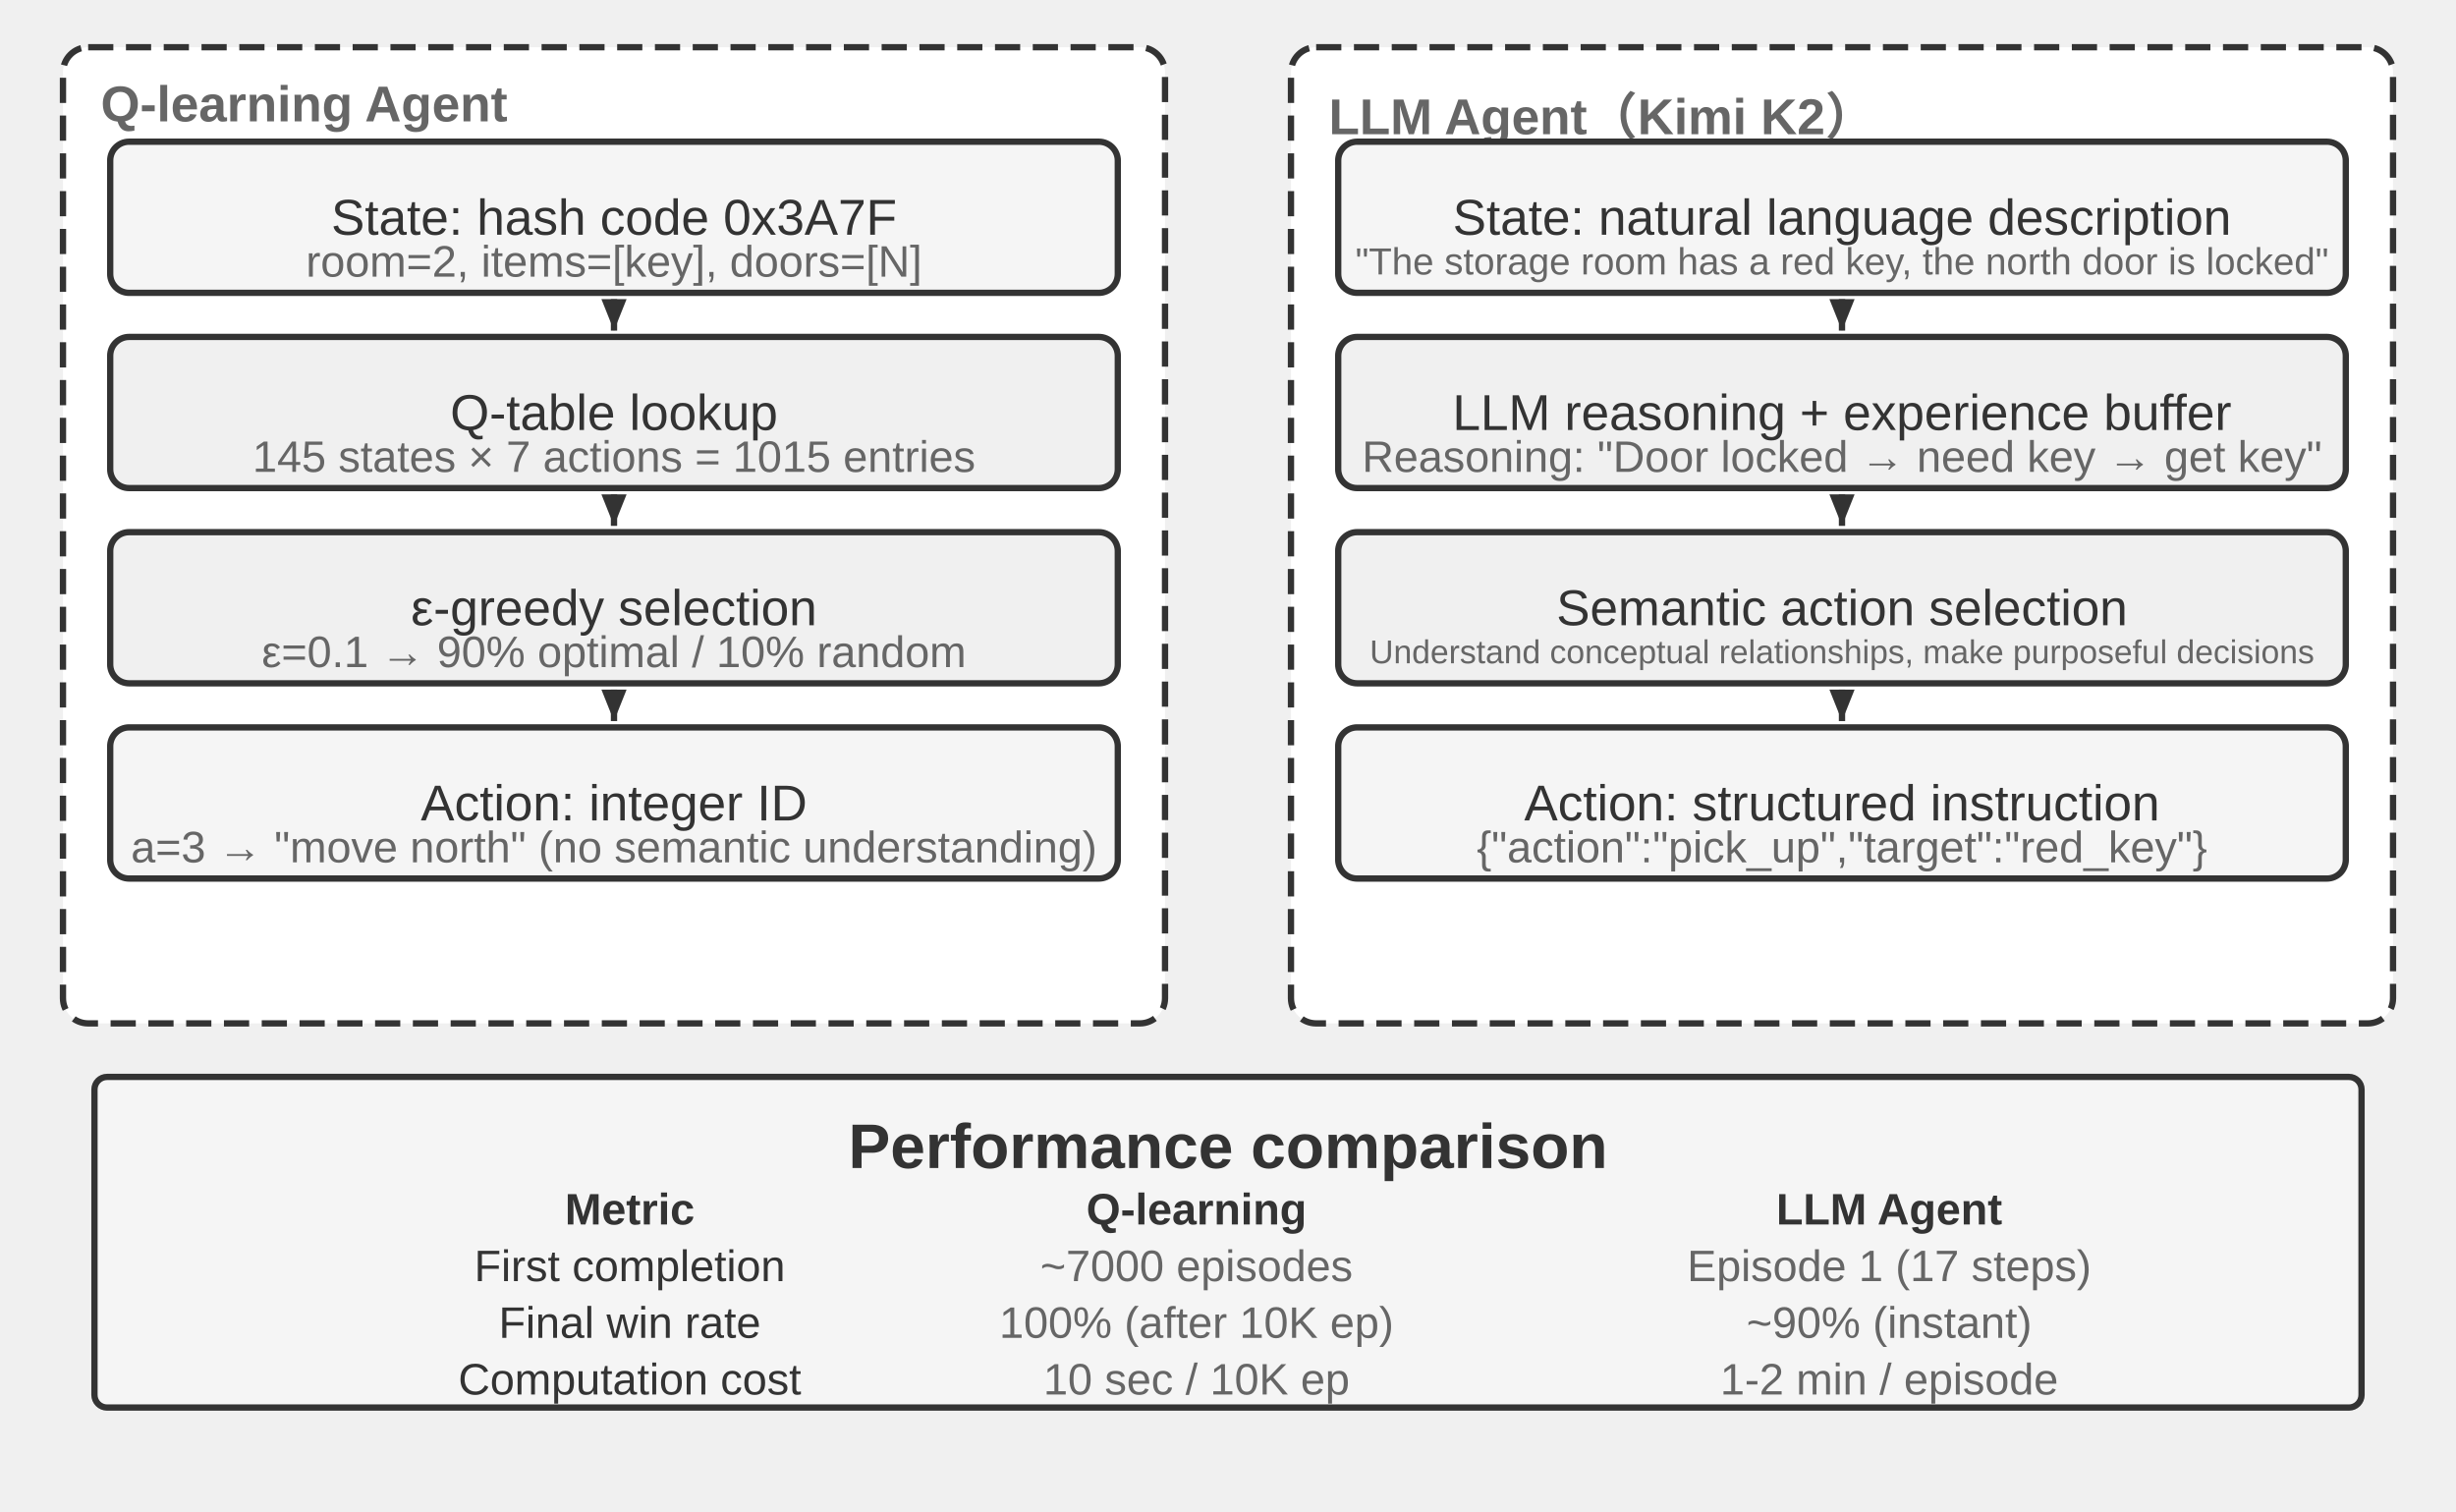
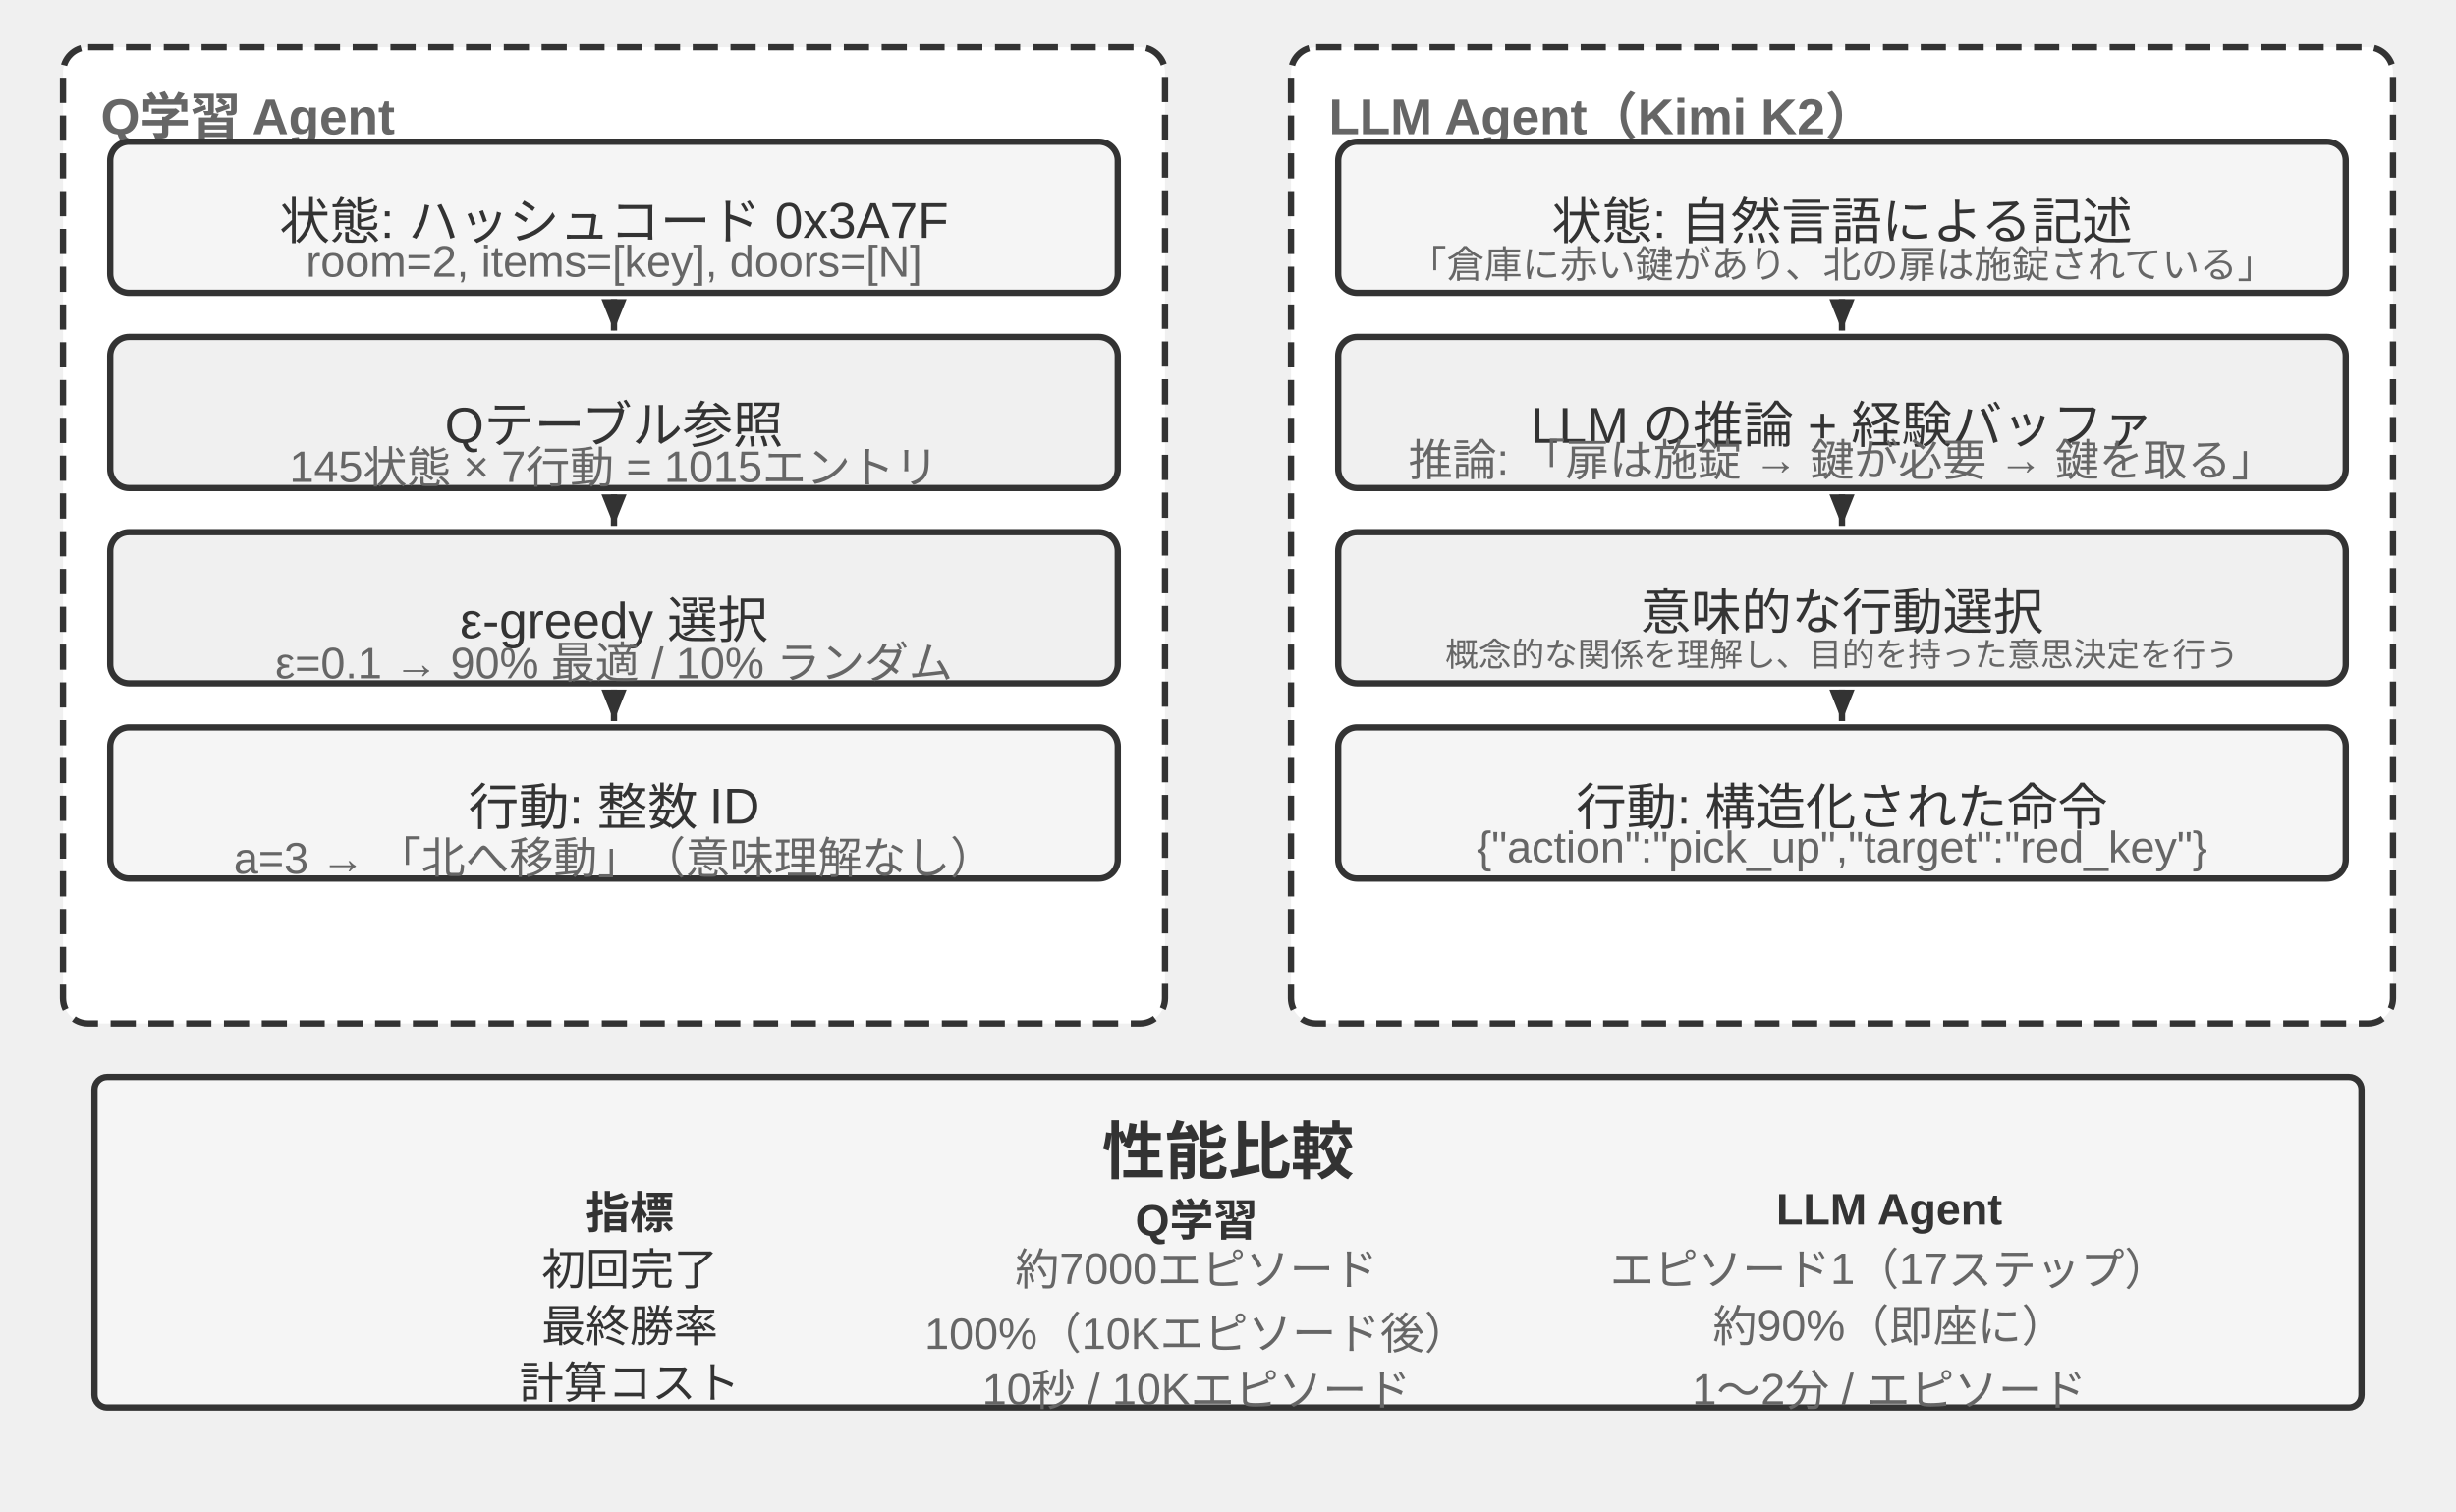
<svg xmlns="http://www.w3.org/2000/svg" viewBox="0 40 780 480" width="780" height="480" style="background:#ffffff">
  <defs>
    <marker id="ah" markerWidth="5" markerHeight="4" refX="5" refY="2" orient="auto">
      <polygon points="0 0, 5 2, 0 4" fill="#333333" />
    </marker>
    <marker id="ah-light" markerWidth="5" markerHeight="4" refX="5" refY="2" orient="auto">
      <polygon points="0 0, 5 2, 0 4" fill="#999999" />
    </marker>
  </defs>
  <rect x="20" y="55" width="350" height="310" rx="8" fill="#ffffff" stroke="#333333" stroke-width="2" stroke-dasharray="8,4" />
-   <text x="32" y="73" font-family="Arial, 'Helvetica Neue', Helvetica, 'PingFang SC', 'Microsoft YaHei', sans-serif" font-size="16" fill="#666666" text-anchor="start" dominant-baseline="central" font-weight="bold">Q-learning Agent</text>
+   <text x="32" y="73" font-family="Arial, 'Helvetica Neue', Helvetica, 'PingFang SC', 'Microsoft YaHei', sans-serif" font-size="16" fill="#666666" text-anchor="start" dominant-baseline="central" font-weight="bold">Q学習 Agent</text>
  <rect x="410" y="55" width="350" height="310" rx="8" fill="#ffffff" stroke="#333333" stroke-width="2" stroke-dasharray="8,4" />
  <text x="422" y="73" font-family="Arial, 'Helvetica Neue', Helvetica, 'PingFang SC', 'Microsoft YaHei', sans-serif" font-size="16" fill="#666666" text-anchor="start" dominant-baseline="central" font-weight="bold">LLM Agent（Kimi K2）</text>
  <rect x="35" y="85" width="320" height="48" rx="6" fill="#f5f5f5" stroke="#333333" stroke-width="2" />
-   <text x="195.0" y="109.0" font-family="Arial, 'Helvetica Neue', Helvetica, 'PingFang SC', 'Microsoft YaHei', sans-serif" font-size="16" fill="#333333" text-anchor="middle" dominant-baseline="central" font-weight="normal">State: hash code 0x3A7F</text>
+   <text x="195.0" y="109.0" font-family="Arial, 'Helvetica Neue', Helvetica, 'PingFang SC', 'Microsoft YaHei', sans-serif" font-size="16" fill="#333333" text-anchor="middle" dominant-baseline="central" font-weight="normal">状態: ハッシュコード 0x3A7F</text>
  <text x="195" y="123" font-family="Arial, 'Helvetica Neue', Helvetica, 'PingFang SC', 'Microsoft YaHei', sans-serif" font-size="14" fill="#666666" text-anchor="middle" dominant-baseline="central" font-weight="normal">room=2, items=[key], doors=[N]</text>
  <rect x="35" y="147" width="320" height="48" rx="6" fill="#f0f0f0" stroke="#333333" stroke-width="2" />
-   <text x="195.0" y="171.0" font-family="Arial, 'Helvetica Neue', Helvetica, 'PingFang SC', 'Microsoft YaHei', sans-serif" font-size="16" fill="#333333" text-anchor="middle" dominant-baseline="central" font-weight="normal">Q-table lookup</text>
-   <text x="195" y="185" font-family="Arial, 'Helvetica Neue', Helvetica, 'PingFang SC', 'Microsoft YaHei', sans-serif" font-size="14" fill="#666666" text-anchor="middle" dominant-baseline="central" font-weight="normal">145 states × 7 actions = 1015 entries</text>
+   <text x="195.0" y="171.0" font-family="Arial, 'Helvetica Neue', Helvetica, 'PingFang SC', 'Microsoft YaHei', sans-serif" font-size="16" fill="#333333" text-anchor="middle" dominant-baseline="central" font-weight="normal">Qテーブル参照</text>
+   <text x="195" y="185" font-family="Arial, 'Helvetica Neue', Helvetica, 'PingFang SC', 'Microsoft YaHei', sans-serif" font-size="14" fill="#666666" text-anchor="middle" dominant-baseline="central" font-weight="normal">145状態 × 7行動 = 1015エントリ</text>
  <line x1="195" y1="135" x2="195" y2="145" stroke="#333333" stroke-width="2" marker-end="url(#ah)" />
  <rect x="35" y="209" width="320" height="48" rx="6" fill="#f0f0f0" stroke="#333333" stroke-width="2" />
-   <text x="195.0" y="233.0" font-family="Arial, 'Helvetica Neue', Helvetica, 'PingFang SC', 'Microsoft YaHei', sans-serif" font-size="16" fill="#333333" text-anchor="middle" dominant-baseline="central" font-weight="normal">ε-greedy selection</text>
-   <text x="195" y="247" font-family="Arial, 'Helvetica Neue', Helvetica, 'PingFang SC', 'Microsoft YaHei', sans-serif" font-size="14" fill="#666666" text-anchor="middle" dominant-baseline="central" font-weight="normal">ε=0.1 → 90% optimal / 10% random</text>
+   <text x="195.0" y="233.0" font-family="Arial, 'Helvetica Neue', Helvetica, 'PingFang SC', 'Microsoft YaHei', sans-serif" font-size="16" fill="#333333" text-anchor="middle" dominant-baseline="central" font-weight="normal">ε-greedy 選択</text>
+   <text x="195" y="247" font-family="Arial, 'Helvetica Neue', Helvetica, 'PingFang SC', 'Microsoft YaHei', sans-serif" font-size="14" fill="#666666" text-anchor="middle" dominant-baseline="central" font-weight="normal">ε=0.1 → 90% 最適 / 10% ランダム</text>
  <line x1="195" y1="197" x2="195" y2="207" stroke="#333333" stroke-width="2" marker-end="url(#ah)" />
  <rect x="35" y="271" width="320" height="48" rx="6" fill="#f5f5f5" stroke="#333333" stroke-width="2" />
-   <text x="195.0" y="295.0" font-family="Arial, 'Helvetica Neue', Helvetica, 'PingFang SC', 'Microsoft YaHei', sans-serif" font-size="16" fill="#333333" text-anchor="middle" dominant-baseline="central" font-weight="normal">Action: integer ID</text>
-   <text x="195" y="309" font-family="Arial, 'Helvetica Neue', Helvetica, 'PingFang SC', 'Microsoft YaHei', sans-serif" font-size="14" fill="#666666" text-anchor="middle" dominant-baseline="central" font-weight="normal">a=3 → "move north" (no semantic understanding)</text>
+   <text x="195.0" y="295.0" font-family="Arial, 'Helvetica Neue', Helvetica, 'PingFang SC', 'Microsoft YaHei', sans-serif" font-size="16" fill="#333333" text-anchor="middle" dominant-baseline="central" font-weight="normal">行動: 整数 ID</text>
+   <text x="195" y="309" font-family="Arial, 'Helvetica Neue', Helvetica, 'PingFang SC', 'Microsoft YaHei', sans-serif" font-size="14" fill="#666666" text-anchor="middle" dominant-baseline="central" font-weight="normal">a=3 → 「北へ移動」（意味理解なし）</text>
  <line x1="195" y1="259" x2="195" y2="269" stroke="#333333" stroke-width="2" marker-end="url(#ah)" />
  <rect x="425" y="85" width="320" height="48" rx="6" fill="#f5f5f5" stroke="#333333" stroke-width="2" />
-   <text x="585.0" y="109.0" font-family="Arial, 'Helvetica Neue', Helvetica, 'PingFang SC', 'Microsoft YaHei', sans-serif" font-size="16" fill="#333333" text-anchor="middle" dominant-baseline="central" font-weight="normal">State: natural language description</text>
-   <text x="585" y="123" font-family="Arial, 'Helvetica Neue', Helvetica, 'PingFang SC', 'Microsoft YaHei', sans-serif" font-size="12" fill="#666666" text-anchor="middle" dominant-baseline="central" font-weight="normal">"The storage room has a red key, the north door is locked"</text>
+   <text x="585.0" y="109.0" font-family="Arial, 'Helvetica Neue', Helvetica, 'PingFang SC', 'Microsoft YaHei', sans-serif" font-size="16" fill="#333333" text-anchor="middle" dominant-baseline="central" font-weight="normal">状態: 自然言語による記述</text>
+   <text x="585" y="123" font-family="Arial, 'Helvetica Neue', Helvetica, 'PingFang SC', 'Microsoft YaHei', sans-serif" font-size="12" fill="#666666" text-anchor="middle" dominant-baseline="central" font-weight="normal">「倉庫に赤い鍵があり、北の扉は施錠されている」</text>
  <rect x="425" y="147" width="320" height="48" rx="6" fill="#f0f0f0" stroke="#333333" stroke-width="2" />
-   <text x="585.0" y="171.0" font-family="Arial, 'Helvetica Neue', Helvetica, 'PingFang SC', 'Microsoft YaHei', sans-serif" font-size="16" fill="#333333" text-anchor="middle" dominant-baseline="central" font-weight="normal">LLM reasoning + experience buffer</text>
-   <text x="585" y="185" font-family="Arial, 'Helvetica Neue', Helvetica, 'PingFang SC', 'Microsoft YaHei', sans-serif" font-size="14" fill="#666666" text-anchor="middle" dominant-baseline="central" font-weight="normal">Reasoning: "Door locked → need key → get key"</text>
+   <text x="585.0" y="171.0" font-family="Arial, 'Helvetica Neue', Helvetica, 'PingFang SC', 'Microsoft YaHei', sans-serif" font-size="16" fill="#333333" text-anchor="middle" dominant-baseline="central" font-weight="normal">LLM の推論 + 経験バッファ</text>
+   <text x="585" y="185" font-family="Arial, 'Helvetica Neue', Helvetica, 'PingFang SC', 'Microsoft YaHei', sans-serif" font-size="14" fill="#666666" text-anchor="middle" dominant-baseline="central" font-weight="normal">推論: 「扉は施錠 → 鍵が必要 → 鍵を取る」</text>
  <line x1="585" y1="135" x2="585" y2="145" stroke="#333333" stroke-width="2" marker-end="url(#ah)" />
  <rect x="425" y="209" width="320" height="48" rx="6" fill="#f0f0f0" stroke="#333333" stroke-width="2" />
-   <text x="585.0" y="233.0" font-family="Arial, 'Helvetica Neue', Helvetica, 'PingFang SC', 'Microsoft YaHei', sans-serif" font-size="16" fill="#333333" text-anchor="middle" dominant-baseline="central" font-weight="normal">Semantic action selection</text>
-   <text x="585" y="247" font-family="Arial, 'Helvetica Neue', Helvetica, 'PingFang SC', 'Microsoft YaHei', sans-serif" font-size="10.5" fill="#666666" text-anchor="middle" dominant-baseline="central" font-weight="normal">Understand conceptual relationships, make purposeful decisions</text>
+   <text x="585.0" y="233.0" font-family="Arial, 'Helvetica Neue', Helvetica, 'PingFang SC', 'Microsoft YaHei', sans-serif" font-size="16" fill="#333333" text-anchor="middle" dominant-baseline="central" font-weight="normal">意味的な行動選択</text>
+   <text x="585" y="247" font-family="Arial, 'Helvetica Neue', Helvetica, 'PingFang SC', 'Microsoft YaHei', sans-serif" font-size="10.5" fill="#666666" text-anchor="middle" dominant-baseline="central" font-weight="normal">概念的な関係を理解し、目的を持った意思決定を行う</text>
  <line x1="585" y1="197" x2="585" y2="207" stroke="#333333" stroke-width="2" marker-end="url(#ah)" />
  <rect x="425" y="271" width="320" height="48" rx="6" fill="#f5f5f5" stroke="#333333" stroke-width="2" />
-   <text x="585.0" y="295.0" font-family="Arial, 'Helvetica Neue', Helvetica, 'PingFang SC', 'Microsoft YaHei', sans-serif" font-size="16" fill="#333333" text-anchor="middle" dominant-baseline="central" font-weight="normal">Action: structured instruction</text>
+   <text x="585.0" y="295.0" font-family="Arial, 'Helvetica Neue', Helvetica, 'PingFang SC', 'Microsoft YaHei', sans-serif" font-size="16" fill="#333333" text-anchor="middle" dominant-baseline="central" font-weight="normal">行動: 構造化された命令</text>
  <text x="585" y="309" font-family="Arial, 'Helvetica Neue', Helvetica, 'PingFang SC', 'Microsoft YaHei', sans-serif" font-size="14" fill="#666666" text-anchor="middle" dominant-baseline="central" font-weight="normal">{"action":"pick_up","target":"red_key"}</text>
  <line x1="585" y1="259" x2="585" y2="269" stroke="#333333" stroke-width="2" marker-end="url(#ah)" />
  <rect x="30" y="382" width="720" height="105" rx="4" fill="#f5f5f5" stroke="#333333" stroke-width="2" />
-   <text x="390" y="404" font-family="Arial, 'Helvetica Neue', Helvetica, 'PingFang SC', 'Microsoft YaHei', sans-serif" font-size="20" fill="#333333" text-anchor="middle" dominant-baseline="central" font-weight="bold">Performance comparison</text>
-   <text x="200" y="424" font-family="Arial, 'Helvetica Neue', Helvetica, 'PingFang SC', 'Microsoft YaHei', sans-serif" font-size="14" fill="#333333" text-anchor="middle" dominant-baseline="central" font-weight="bold">Metric</text>
-   <text x="380" y="424" font-family="Arial, 'Helvetica Neue', Helvetica, 'PingFang SC', 'Microsoft YaHei', sans-serif" font-size="14" fill="#333333" text-anchor="middle" dominant-baseline="central" font-weight="bold">Q-learning</text>
+   <text x="390" y="404" font-family="Arial, 'Helvetica Neue', Helvetica, 'PingFang SC', 'Microsoft YaHei', sans-serif" font-size="20" fill="#333333" text-anchor="middle" dominant-baseline="central" font-weight="bold">性能比較</text>
+   <text x="200" y="424" font-family="Arial, 'Helvetica Neue', Helvetica, 'PingFang SC', 'Microsoft YaHei', sans-serif" font-size="14" fill="#333333" text-anchor="middle" dominant-baseline="central" font-weight="bold">指標</text>
+   <text x="380" y="424" font-family="Arial, 'Helvetica Neue', Helvetica, 'PingFang SC', 'Microsoft YaHei', sans-serif" font-size="14" fill="#333333" text-anchor="middle" dominant-baseline="central" font-weight="bold">Q学習</text>
  <text x="600" y="424" font-family="Arial, 'Helvetica Neue', Helvetica, 'PingFang SC', 'Microsoft YaHei', sans-serif" font-size="14" fill="#333333" text-anchor="middle" dominant-baseline="central" font-weight="bold">LLM Agent</text>
-   <text x="200" y="442" font-family="Arial, 'Helvetica Neue', Helvetica, 'PingFang SC', 'Microsoft YaHei', sans-serif" font-size="14" fill="#333333" text-anchor="middle" dominant-baseline="central" font-weight="normal">First completion</text>
-   <text x="380" y="442" font-family="Arial, 'Helvetica Neue', Helvetica, 'PingFang SC', 'Microsoft YaHei', sans-serif" font-size="14" fill="#666666" text-anchor="middle" dominant-baseline="central" font-weight="normal">~7000 episodes</text>
-   <text x="600" y="442" font-family="Arial, 'Helvetica Neue', Helvetica, 'PingFang SC', 'Microsoft YaHei', sans-serif" font-size="14" fill="#666666" text-anchor="middle" dominant-baseline="central" font-weight="normal">Episode 1 (17 steps)</text>
-   <text x="200" y="460" font-family="Arial, 'Helvetica Neue', Helvetica, 'PingFang SC', 'Microsoft YaHei', sans-serif" font-size="14" fill="#333333" text-anchor="middle" dominant-baseline="central" font-weight="normal">Final win rate</text>
-   <text x="380" y="460" font-family="Arial, 'Helvetica Neue', Helvetica, 'PingFang SC', 'Microsoft YaHei', sans-serif" font-size="14" fill="#666666" text-anchor="middle" dominant-baseline="central" font-weight="normal">100% (after 10K ep)</text>
-   <text x="600" y="460" font-family="Arial, 'Helvetica Neue', Helvetica, 'PingFang SC', 'Microsoft YaHei', sans-serif" font-size="14" fill="#666666" text-anchor="middle" dominant-baseline="central" font-weight="normal">~90% (instant)</text>
-   <text x="200" y="478" font-family="Arial, 'Helvetica Neue', Helvetica, 'PingFang SC', 'Microsoft YaHei', sans-serif" font-size="14" fill="#333333" text-anchor="middle" dominant-baseline="central" font-weight="normal">Computation cost</text>
-   <text x="380" y="478" font-family="Arial, 'Helvetica Neue', Helvetica, 'PingFang SC', 'Microsoft YaHei', sans-serif" font-size="14" fill="#666666" text-anchor="middle" dominant-baseline="central" font-weight="normal">10 sec / 10K ep</text>
-   <text x="600" y="478" font-family="Arial, 'Helvetica Neue', Helvetica, 'PingFang SC', 'Microsoft YaHei', sans-serif" font-size="14" fill="#666666" text-anchor="middle" dominant-baseline="central" font-weight="normal">1-2 min / episode</text>
+   <text x="200" y="442" font-family="Arial, 'Helvetica Neue', Helvetica, 'PingFang SC', 'Microsoft YaHei', sans-serif" font-size="14" fill="#333333" text-anchor="middle" dominant-baseline="central" font-weight="normal">初回完了</text>
+   <text x="380" y="442" font-family="Arial, 'Helvetica Neue', Helvetica, 'PingFang SC', 'Microsoft YaHei', sans-serif" font-size="14" fill="#666666" text-anchor="middle" dominant-baseline="central" font-weight="normal">約7000エピソード</text>
+   <text x="600" y="442" font-family="Arial, 'Helvetica Neue', Helvetica, 'PingFang SC', 'Microsoft YaHei', sans-serif" font-size="14" fill="#666666" text-anchor="middle" dominant-baseline="central" font-weight="normal">エピソード1（17ステップ）</text>
+   <text x="200" y="460" font-family="Arial, 'Helvetica Neue', Helvetica, 'PingFang SC', 'Microsoft YaHei', sans-serif" font-size="14" fill="#333333" text-anchor="middle" dominant-baseline="central" font-weight="normal">最終勝率</text>
+   <text x="380" y="460" font-family="Arial, 'Helvetica Neue', Helvetica, 'PingFang SC', 'Microsoft YaHei', sans-serif" font-size="14" fill="#666666" text-anchor="middle" dominant-baseline="central" font-weight="normal">100%（10Kエピソード後）</text>
+   <text x="600" y="460" font-family="Arial, 'Helvetica Neue', Helvetica, 'PingFang SC', 'Microsoft YaHei', sans-serif" font-size="14" fill="#666666" text-anchor="middle" dominant-baseline="central" font-weight="normal">約90%（即座に）</text>
+   <text x="200" y="478" font-family="Arial, 'Helvetica Neue', Helvetica, 'PingFang SC', 'Microsoft YaHei', sans-serif" font-size="14" fill="#333333" text-anchor="middle" dominant-baseline="central" font-weight="normal">計算コスト</text>
+   <text x="380" y="478" font-family="Arial, 'Helvetica Neue', Helvetica, 'PingFang SC', 'Microsoft YaHei', sans-serif" font-size="14" fill="#666666" text-anchor="middle" dominant-baseline="central" font-weight="normal">10秒 / 10Kエピソード</text>
+   <text x="600" y="478" font-family="Arial, 'Helvetica Neue', Helvetica, 'PingFang SC', 'Microsoft YaHei', sans-serif" font-size="14" fill="#666666" text-anchor="middle" dominant-baseline="central" font-weight="normal">1〜2分 / エピソード</text>
</svg>
